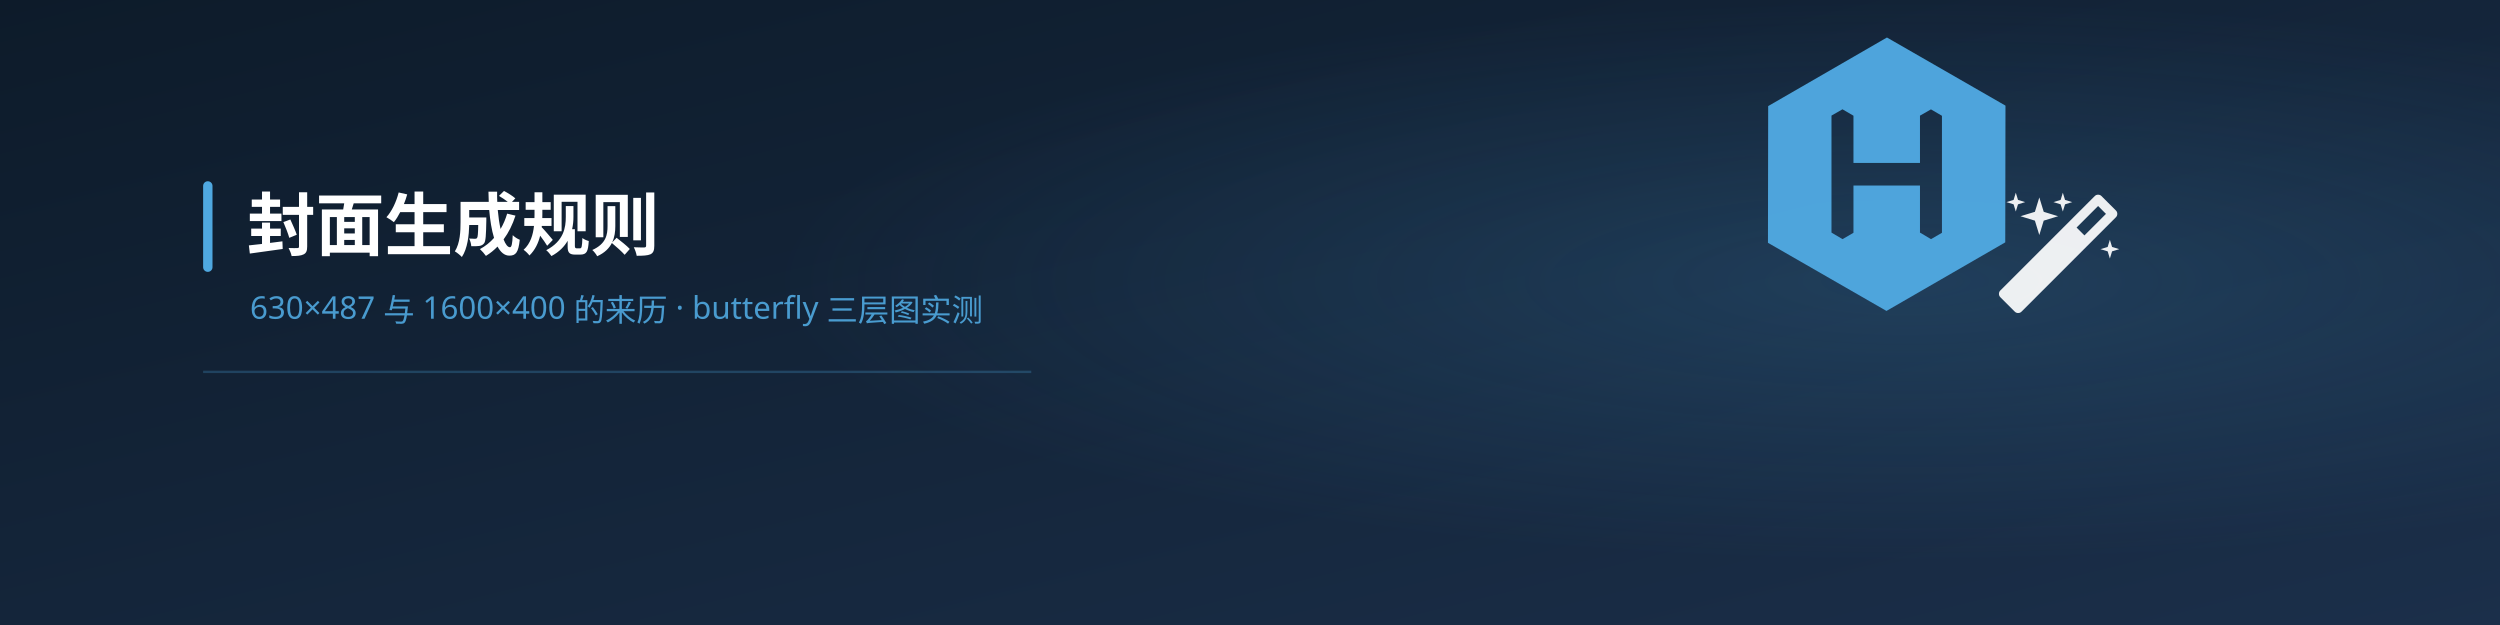
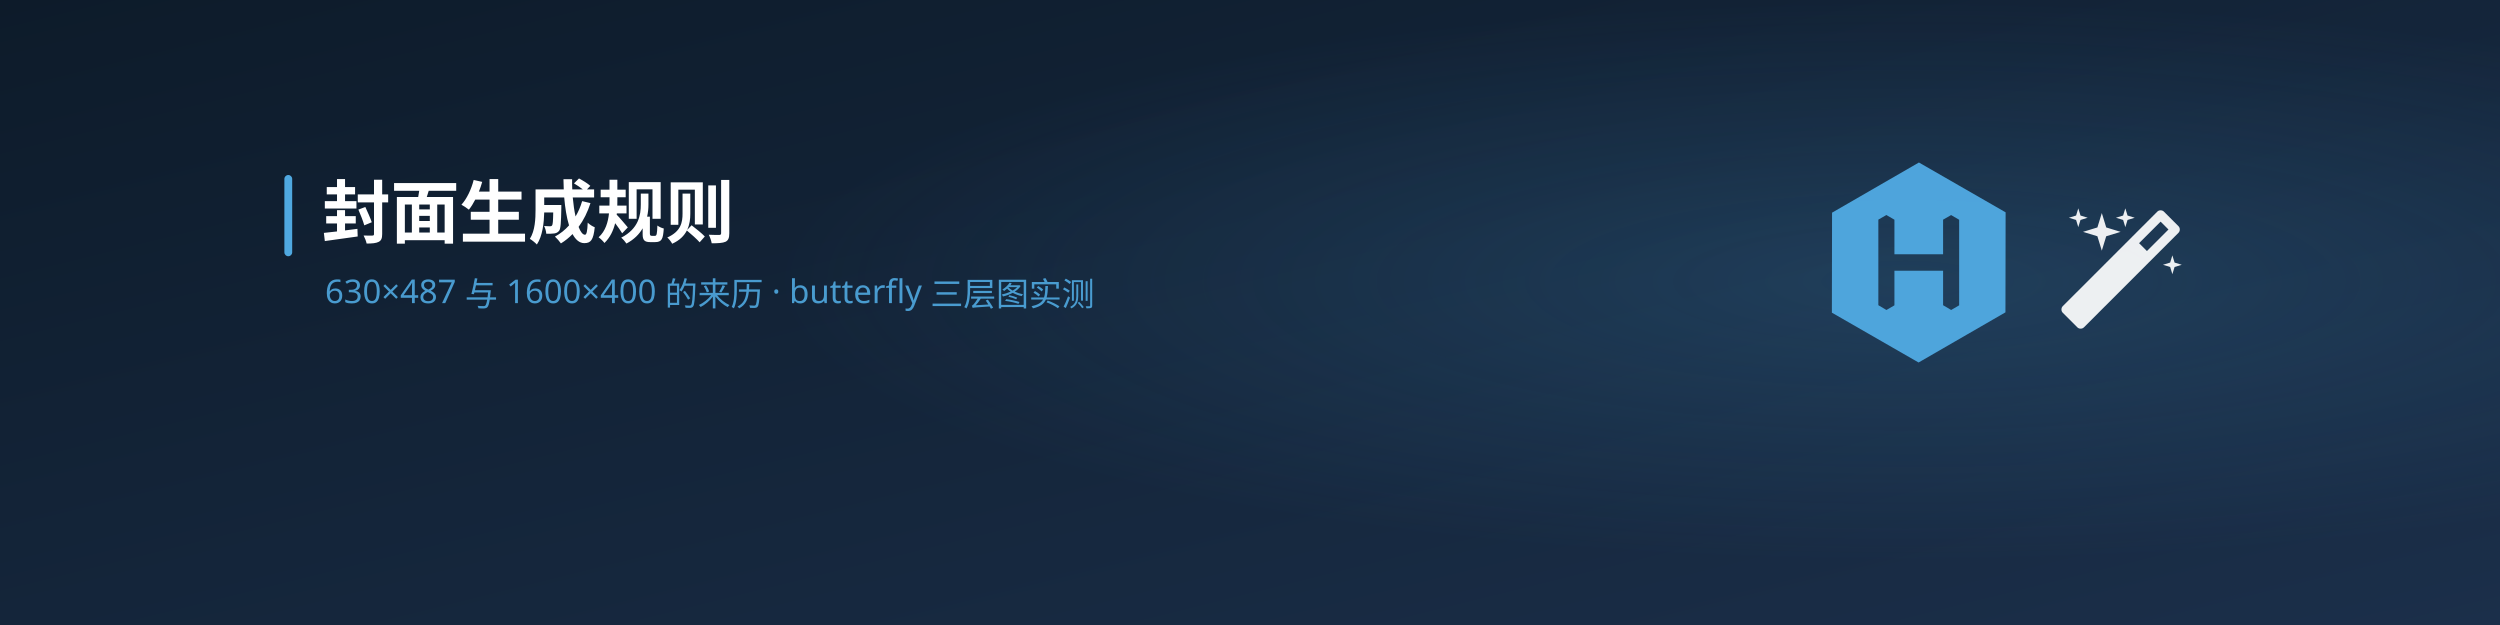
<svg xmlns="http://www.w3.org/2000/svg" width="1600" height="400" viewBox="0 0 1600 400" font-family="Microsoft YaHei, PingFang SC, sans-serif">
  <defs>
    <linearGradient id="bg" x1="0" y1="0" x2="1" y2="1">
      <stop offset="0%" stop-color="#0d1b2a" />
      <stop offset="100%" stop-color="#1b2f4a" />
    </linearGradient>
    <radialGradient id="glow" cx="76%" cy="45%" r="45%">
      <stop offset="0%" stop-color="#4fa8e0" stop-opacity="0.18" />
      <stop offset="100%" stop-color="#4fa8e0" stop-opacity="0" />
    </radialGradient>
  </defs>
  <rect width="1600" height="400" fill="url(#bg)" />
  <rect width="1600" height="400" fill="url(#glow)" />
-   <g transform="translate(1120.00,24.00) scale(7.29167)" fill="#4fa8e0" opacity="0.97">
+   <g transform="translate(1164.00,104.00) scale(5.33333)" fill="#4fa8e0" opacity="0.97">
    <path d="M12.02 0L1.596 6.02l-.02 12L11.978 24l10.426-6.02.02-12zm4.828 17.14l-.96.558-.969-.574V12.99H9.081v4.15l-.96.558-.969-.574V6.854l.964-.552.965.563v4.145h5.838V6.86l.965-.552.964.563z" />
  </g>
-   <g transform="translate(1272.00,116.00) scale(0.08594)" fill="#ffffff" opacity="0.92">
+   <g transform="translate(1312.00,126.00) scale(0.08594)" fill="#ffffff" opacity="0.92">
    <path d="M721.92 403.328l160.341-160.341-58.581-58.581-160.341 160.384 58.539 58.539z m244.651-160.341c0 9.813-3.285 18.048-9.856 24.619L252.8 971.477a33.408 33.408 0 0 1-24.619 9.856 33.408 33.408 0 0 1-24.619-9.813l-108.373-108.373A33.408 33.408 0 0 1 85.333 838.443c0-9.856 3.285-18.091 9.813-24.619L799.104 109.952a33.408 33.408 0 0 1 24.619-9.813c9.856 0 18.091 3.243 24.661 9.813l108.373 108.373c6.571 6.571 9.813 14.805 9.813 24.661zM227.115 138.965l53.632 16.427-53.632 16.427-16.427 53.632-16.427-53.632-53.632-16.427 53.632-16.427L210.688 85.333l16.427 53.632z m191.573 88.661l107.264 32.853-107.307 32.853-32.853 107.264-32.811-107.264-107.264-32.853 107.264-32.853 32.853-107.264 32.853 107.264z m509.013 261.632l53.632 16.427-53.632 16.427-16.427 53.632-16.427-53.632-53.632-16.427 53.632-16.427 16.427-53.632 16.427 53.632z m-350.293-350.293l53.632 16.427-53.632 16.427-16.427 53.632-16.427-53.632-53.632-16.427 53.632-16.427L560.981 85.333l16.427 53.632z" p-id="3822" />
  </g>
-   <rect x="130" y="116" width="6" height="58" fill="#4fa8e0" rx="3" />
-   <text x="158" y="160" font-size="44" font-weight="bold" fill="#ffffff">封面生成规则</text>
-   <text x="160" y="204" font-size="20" fill="#4fa8e0" opacity="0.9">630×487 与 1600×400 的来历 · butterfly 三层图实测</text>
-   <line x1="130" y1="238" x2="660" y2="238" stroke="#4fa8e0" stroke-opacity="0.25" stroke-width="1.5" />
+   <rect x="182" y="112" width="5" height="52" fill="#4fa8e0" rx="2.5" />
+   <text x="206" y="152" font-size="44" font-weight="bold" fill="#ffffff">封面生成规则</text>
+   <text x="208" y="194" font-size="21" fill="#4fa8e0" opacity="0.9">630×487 与 1600×400 的来历 · butterfly 三层图实测</text>
</svg>
